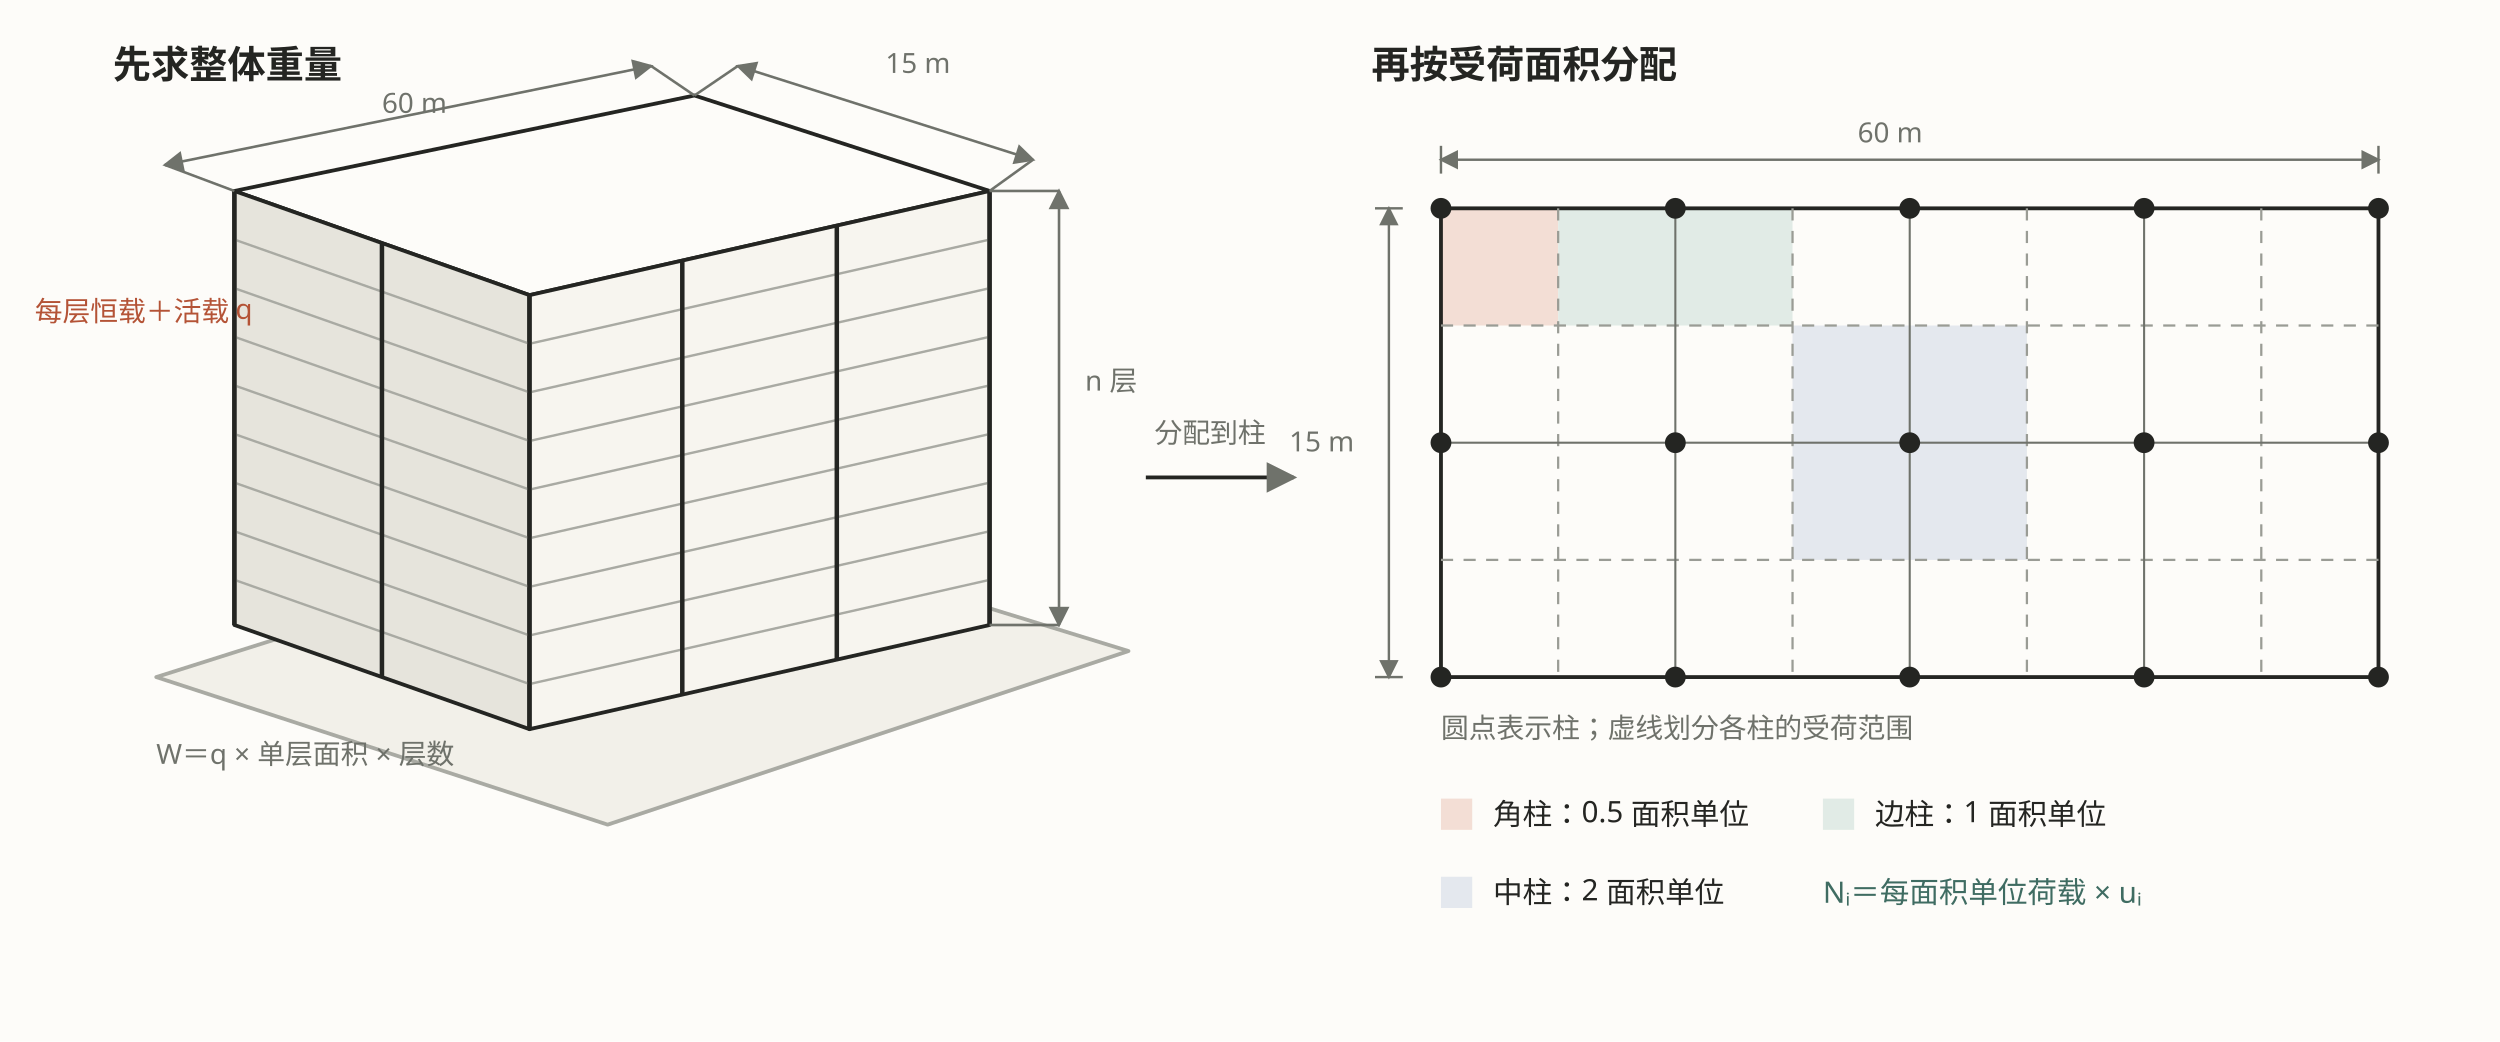
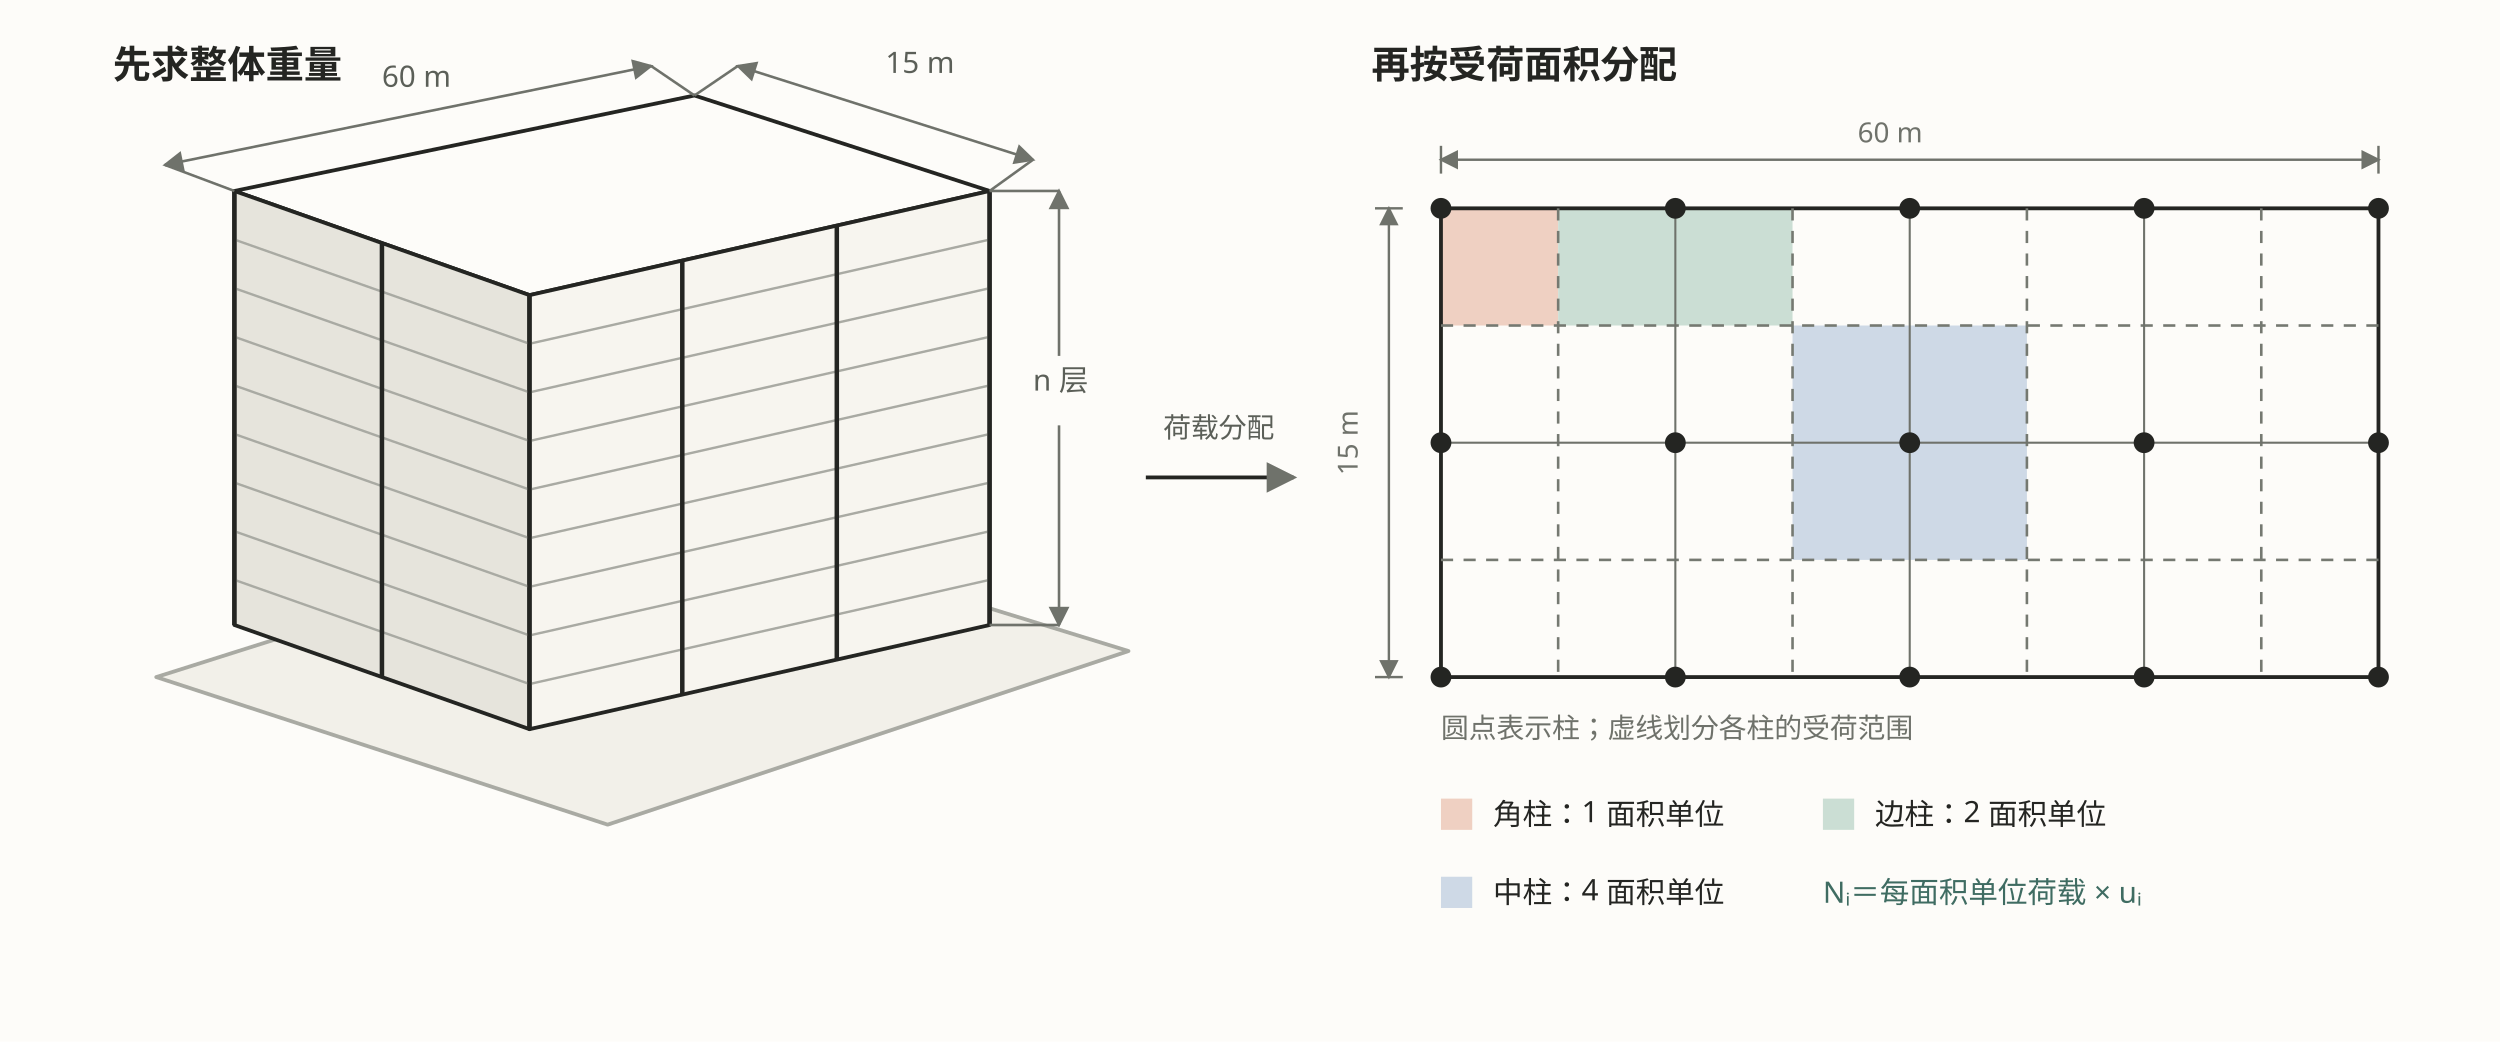
<svg xmlns="http://www.w3.org/2000/svg" viewBox="0 0 1440 600" role="img" aria-labelledby="supportTitle supportDesc">
  <defs>
    <marker id="supportArrow" markerWidth="8" markerHeight="8" refX="7" refY="4" orient="auto-start-reverse">
      <path d="M0 0 8 4 0 8Z" fill="#6f726b" />
    </marker>
    <marker id="supportLoadArrow" markerWidth="8" markerHeight="8" refX="7" refY="4" orient="auto">
      <path d="M0 0 8 4 0 8Z" fill="#b45336" />
    </marker>
  </defs>
  <rect width="1440" height="600" fill="#fdfcf9" />
  <g font-family="PingFang SC,Microsoft YaHei,sans-serif" fill="#242522">
    <text x="65" y="45" font-size="22" font-weight="700">先求整体重量</text>
    <text x="790" y="45" font-size="22" font-weight="700">再按受荷面积分配</text>
  </g>
  <g fill="none" stroke="#242522" stroke-width="2.2" stroke-linejoin="round">
    <path d="M90 390 350 475 650 375 390 295Z" fill="#f2f0e9" stroke="#a9aaa3" />
    <path d="M135 110 400 55 570 110 305 170Z" fill="#fdfcf9" />
    <path d="M135 110 305 170 305 420 135 360Z" fill="#e6e4dc" />
    <path d="M305 170 570 110 570 360 305 420Z" fill="#f7f5ef" />
    <path d="M135 138 305 198 570 138M135 166 305 226 570 166M135 194 305 254 570 194M135 222 305 282 570 222M135 250 305 310 570 250M135 278 305 338 570 278M135 306 305 366 570 306M135 334 305 394 570 334" stroke="#a9aaa3" stroke-width="1.4" />
    <path d="M135 110v250M220 140v250M305 170v250M393 150v250M482 130v250M570 110v250" stroke-width="2.6" />
  </g>
  <g fill="none" stroke="#6f726b" stroke-width="1.5">
    <g marker-start="url(#supportArrow)" marker-end="url(#supportArrow)">
      <path d="M95 95 375 38" />
      <path d="M425 38 595 92" />
-       <path d="M610 110v250" />
+       <path d="M610 110v95M610 245v115" />
    </g>
    <path d="M135 110 95 95M400 55 375 38M400 55 425 38M570 110 595 92M570 110 610 110M570 360 610 360" />
  </g>
-   <g font-family="PingFang SC,Microsoft YaHei,sans-serif" font-size="16" fill="#6f726b">
-     <text x="220" y="65">60 m</text>
+   <g font-family="PingFang SC,Microsoft YaHei,sans-serif" font-size="17" fill="#5b5f58">
+     <text x="220" y="50">60 m</text>
    <text x="510" y="42">15 m</text>
-     <text x="625" y="225">n 层</text>
-     <text x="20" y="185" fill="#b45336">每层恒载＋活载 q</text>
-     <text x="90" y="440">W＝q × 单层面积 × 层数</text>
+     <text x="595" y="225">n 层</text>
  </g>
  <g>
-     <rect x="830" y="120" width="67.5" height="67.5" fill="#f3ded5" />
-     <rect x="897.5" y="120" width="135" height="67.5" fill="#e1ebe6" />
-     <rect x="1032.5" y="187.5" width="135" height="135" fill="#e4e8ee" />
+     <rect x="830" y="120" width="67.5" height="67.5" fill="#efd0c2" />
+     <rect x="897.5" y="120" width="135" height="67.5" fill="#cbded4" />
+     <rect x="1032.5" y="187.5" width="135" height="135" fill="#ced9e6" />
    <rect x="830" y="120" width="540" height="270" fill="none" stroke="#242522" stroke-width="2.2" />
-     <g fill="none" stroke="#9a9c95" stroke-width="1.3" stroke-dasharray="7 6">
+     <g fill="none" stroke="#757971" stroke-width="1.5" stroke-dasharray="7 6">
      <path d="M897.5 120v270M1032.5 120v270M1167.5 120v270M1302.5 120v270M830 187.5h540M830 322.5h540" />
    </g>
    <g fill="none" stroke="#6f726b" stroke-width="1.2">
      <path d="M965 120v270M1100 120v270M1235 120v270M830 255h540" />
    </g>
    <g fill="#242522">
      <circle cx="830" cy="120" r="6" />
      <circle cx="965" cy="120" r="6" />
      <circle cx="1100" cy="120" r="6" />
      <circle cx="1235" cy="120" r="6" />
      <circle cx="1370" cy="120" r="6" />
      <circle cx="830" cy="255" r="6" />
      <circle cx="965" cy="255" r="6" />
      <circle cx="1100" cy="255" r="6" />
      <circle cx="1235" cy="255" r="6" />
      <circle cx="1370" cy="255" r="6" />
      <circle cx="830" cy="390" r="6" />
      <circle cx="965" cy="390" r="6" />
      <circle cx="1100" cy="390" r="6" />
      <circle cx="1235" cy="390" r="6" />
      <circle cx="1370" cy="390" r="6" />
    </g>
  </g>
  <g fill="none" stroke="#6f726b" stroke-width="1.4">
    <g marker-start="url(#supportArrow)" marker-end="url(#supportArrow)">
      <path d="M830 92h540" />
      <path d="M800 120v270" />
    </g>
    <path d="M830 84v16M1370 84v16M792 120h16M792 390h16" />
  </g>
  <g font-family="PingFang SC,Microsoft YaHei,sans-serif" font-size="16" fill="#6f726b">
    <text x="1070" y="82">60 m</text>
-     <text x="780" y="260" text-anchor="end">15 m</text>
+     <text x="782" y="255" text-anchor="middle" transform="rotate(-90 782 255)">15 m</text>
    <text x="830" y="425">圆点表示柱；虚线划分各柱的受荷范围</text>
  </g>
  <g font-family="PingFang SC,Microsoft YaHei,sans-serif" font-size="17">
-     <rect x="830" y="460" width="18" height="18" fill="#f3ded5" />
-     <text x="860" y="475" fill="#242522">角柱：0.5 面积单位</text>
-     <rect x="1050" y="460" width="18" height="18" fill="#e1ebe6" />
-     <text x="1080" y="475" fill="#242522">边柱：1 面积单位</text>
-     <rect x="830" y="505" width="18" height="18" fill="#e4e8ee" />
-     <text x="860" y="520" fill="#242522">中柱：2 面积单位</text>
+     <rect x="830" y="460" width="18" height="18" fill="#efd0c2" />
+     <text x="860" y="475" fill="#242522">角柱：1 面积单位</text>
+     <rect x="1050" y="460" width="18" height="18" fill="#cbded4" />
+     <text x="1080" y="475" fill="#242522">边柱：2 面积单位</text>
+     <rect x="830" y="505" width="18" height="18" fill="#ced9e6" />
+     <text x="860" y="520" fill="#242522">中柱：4 面积单位</text>
    <text x="1050" y="520" fill="#3f6c62">Nᵢ＝每面积单位荷载 × uᵢ</text>
  </g>
  <path d="M660 275h85" fill="none" stroke="#242522" stroke-width="2.2" marker-end="url(#supportArrow)" />
-   <text x="665" y="255" font-family="PingFang SC,Microsoft YaHei,sans-serif" font-size="16" fill="#6f726b">分配到柱</text>
+   <text x="702" y="252" text-anchor="middle" font-family="PingFang SC,Microsoft YaHei,sans-serif" font-size="16" fill="#5b5f58">荷载分配</text>
</svg>
